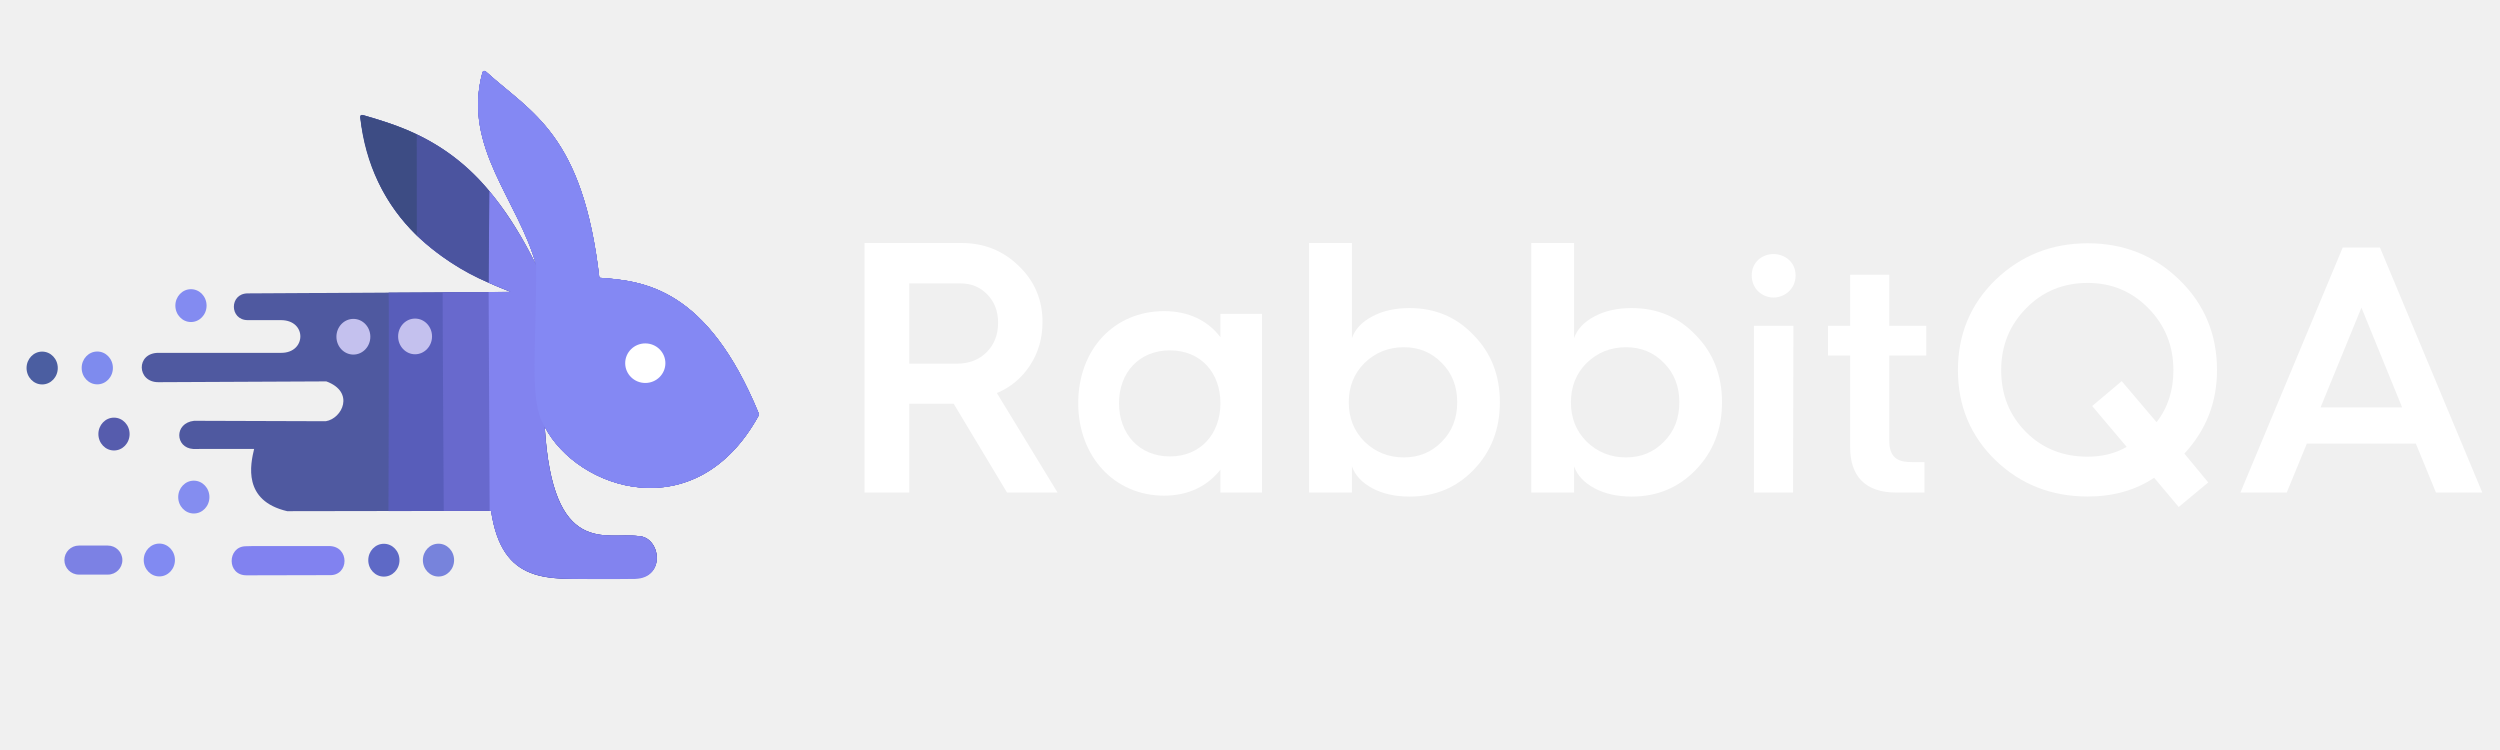
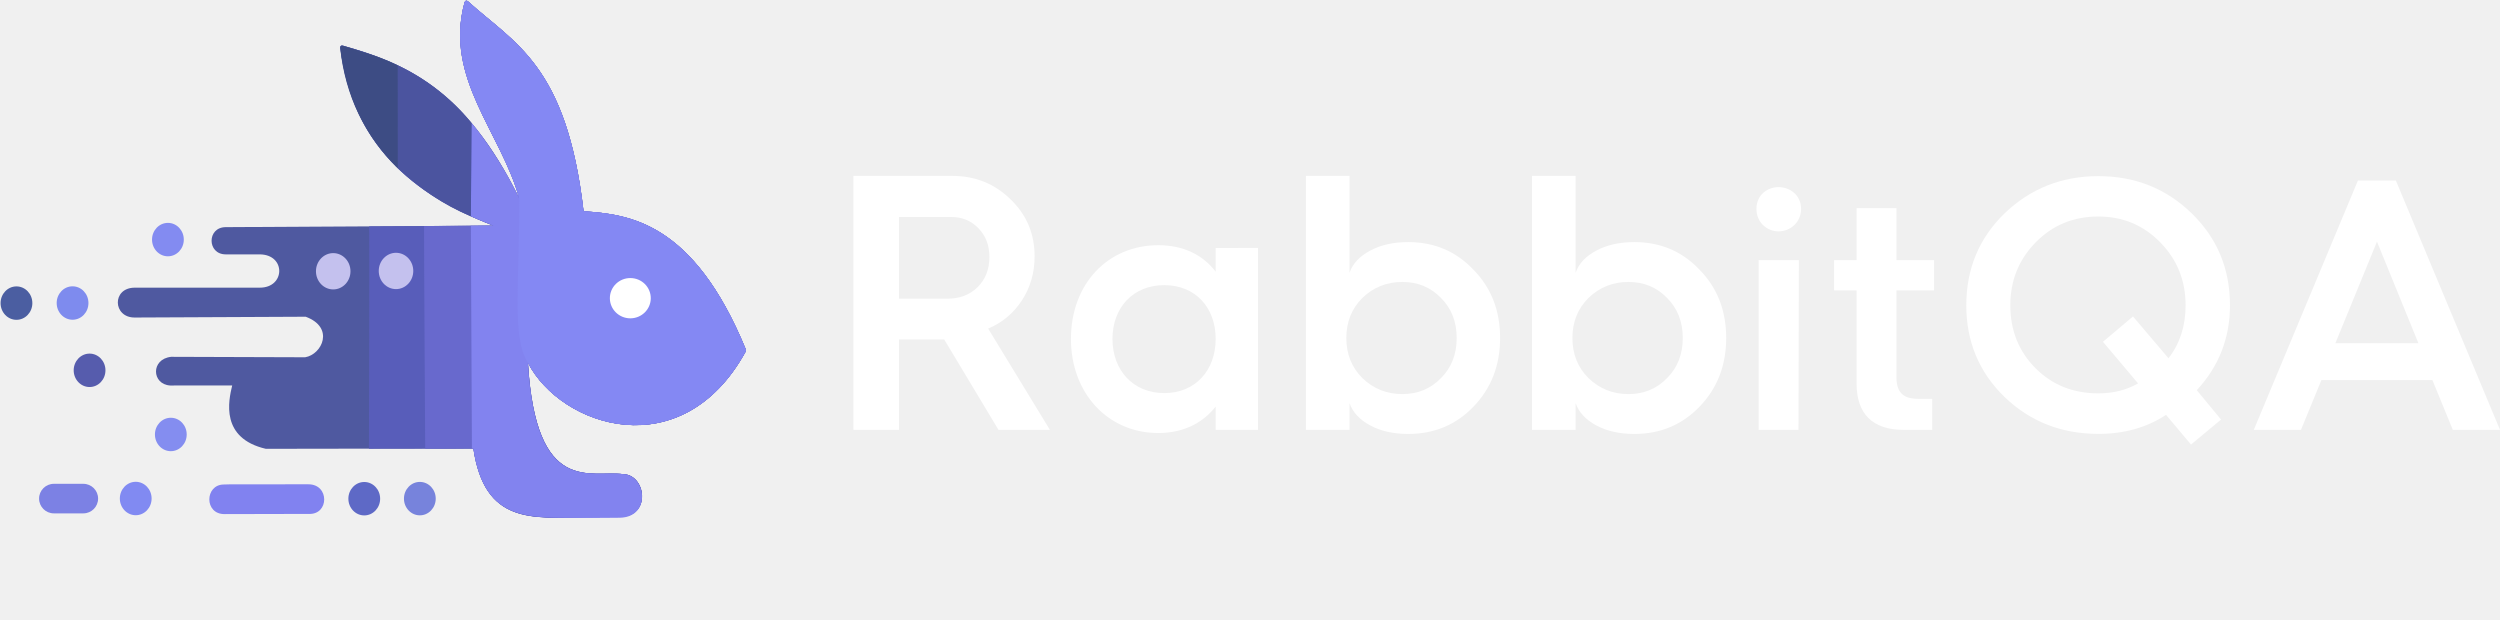
- <svg xmlns="http://www.w3.org/2000/svg" width="1000" height="300" viewBox="0 0 264.583 79.375" version="1.1" id="svg1" xml:space="preserve">
+ <svg xmlns="http://www.w3.org/2000/svg" version="1.1" id="svg1" xml:space="preserve" viewBox="2.75 7.43 259.96 64.37">
  <defs id="defs1" />
  <g id="layer1">
    <g id="g17" transform="matrix(0.6233564,0,0,0.6233564,-40.78855,-56.67649)">
      <path style="fill:#4f59a0;fill-opacity:1;stroke:#000000;stroke-width:0.1;stroke-dasharray:none;stroke-opacity:0" d="m 167.1,137.946 c 7.561,0.521 18.288,1.727 27.047,23.008 0.049,0.118 0.038,0.305 -0.023,0.417 -10.645,19.324 -30.789,12.543 -36.299,1.848 1.328,22.252 10.404,17.866 15.925,18.583 3.707,0.106 4.769,7.001 -0.592,7.132 -1.832,-7.2e-4 -3.724,-0.006 -5.581,0.032 -9.139,0.188 -16.966,1.167 -18.856,-11.446 l -34.628,0.055 c -7.593,-1.775 -6.235,-7.957 -5.609,-10.572 l -10.346,0.011 c -3.093,-0.195 -3.262,-4.41 0.156,-4.784 l 22.361,0.074 c 2.812,-0.466 4.962,-4.962 0.089,-6.763 l -28.486,0.134 c -3.714,0.048 -3.891,-4.995 0,-4.982 h 20.824 c 4.265,0.018 4.403,-5.515 0,-5.553 h -5.679 c -3.13,-0.002 -3.159,-4.534 0,-4.543 l 44.678,-0.252 c -13.577,-5.151 -23.585,-13.658 -25.566,-29.708 -0.031,-0.251 0.144,-0.4 0.388,-0.331 10.236,2.891 20.384,6.973 29.47,25.496 -2.964,-10.918 -12.579,-20.061 -9.12,-32.691 0.084,-0.307 0.349,-0.378 0.585,-0.163 7.723,6.996 16.459,10.57 19.263,35 z" id="path1" transform="translate(0.09465627,0.1340964)" />
      <path style="fill:#595eba;fill-opacity:0.996;stroke:#000000;stroke-width:0.1;stroke-dasharray:none;stroke-opacity:0" d="m 167.1,137.946 c 7.566,0.521 18.301,1.729 27.063,23.046 0.04,0.097 0.032,0.251 -0.019,0.343 -10.64,19.368 -30.805,12.586 -36.319,1.884 1.329,22.251 10.417,17.855 15.925,18.583 3.707,0.106 4.769,7.001 -0.592,7.132 -1.832,-7.2e-4 -3.724,-0.006 -5.581,0.032 -9.139,0.188 -16.966,1.167 -18.856,-11.446 l -17.415,0.028 c 0,0 0.114,-37.13 0.026,-37.087 l 20.749,-0.117 c -13.558,-5.144 -23.557,-13.634 -25.558,-29.641 -0.036,-0.289 0.165,-0.46 0.445,-0.381 10.213,2.89 20.337,6.994 29.404,25.478 -2.964,-10.919 -12.582,-20.063 -9.119,-32.696 0.084,-0.305 0.346,-0.375 0.581,-0.162 7.724,6.998 16.462,10.569 19.266,35.003 z" id="path1-1" transform="translate(0.0819098,0.1429008)" />
      <path style="fill:#6869cd;fill-opacity:1;stroke:#000000;stroke-width:0.1;stroke-dasharray:none;stroke-opacity:0" d="m 167.1,137.946 c 7.561,0.521 18.287,1.727 27.045,23.003 0.05,0.121 0.039,0.313 -0.024,0.428 -10.646,19.318 -30.787,12.537 -36.297,1.843 1.33,22.249 10.435,17.857 15.925,18.583 3.707,0.106 4.769,7.001 -0.592,7.132 -1.832,-7.2e-4 -3.724,-0.006 -5.581,0.032 -9.139,0.188 -16.966,1.167 -18.856,-11.446 l -8.043,0.013 c 0,0 -0.05,-8.193 -0.098,-16.881 -0.055,-9.772 -0.109,-20.17 -0.091,-20.243 l 11.593,-0.066 c -1.294,-0.491 -3.78,-1.567 -3.78,-1.567 l 0.11,-15.549 c -0.001,0.157 5.385,7.322 7.961,12.573 -2.965,-10.921 -12.586,-20.067 -9.117,-32.704 0.082,-0.3 0.341,-0.369 0.571,-0.16 7.726,7.002 16.468,10.568 19.273,35.01 z" id="path1-74" transform="translate(0.09606359,0.1391836)" />
      <path style="fill:#8283ef;fill-opacity:1;stroke:#000000;stroke-width:0.1;stroke-dasharray:none;stroke-opacity:0" d="m 167.174,138.077 c 7.567,0.521 18.303,1.729 27.065,23.053 0.038,0.093 0.03,0.241 -0.018,0.33 -10.639,19.376 -30.808,12.593 -36.323,1.891 1.325,22.259 10.308,17.856 15.925,18.583 3.707,0.106 4.785,7.143 -0.576,7.274 -1.832,-7.2e-4 -3.771,0.055 -5.621,0.032 -9.208,-0.113 -16.942,1.025 -18.832,-11.588 l -0.228,3.6e-4 c 0.007,-0.069 -0.173,-37.155 -0.173,-37.155 l 3.762,-0.021 c -1.288,-0.489 -3.763,-1.56 -3.763,-1.56 l 0.113,-15.529 c 0.178,0.022 5.033,6.187 7.941,12.546 -2.96,-10.905 -12.558,-20.04 -9.132,-32.648 0.09,-0.331 0.375,-0.407 0.63,-0.177 7.715,6.976 16.43,10.575 19.23,34.97 z" id="path1-5" />
      <path style="fill:#8488f3;fill-opacity:1;stroke:#000000;stroke-width:0.1;stroke-dasharray:none;stroke-opacity:0" d="m 167.1,137.946 c 7.562,0.521 18.289,1.728 27.047,23.009 0.049,0.118 0.038,0.304 -0.023,0.416 -10.645,19.325 -30.789,12.544 -36.3,1.849 -2.719,-4.214 -1.412,-12.838 -1.452,-27.419 -2.963,-10.913 -12.572,-20.054 -9.124,-32.677 0.086,-0.315 0.358,-0.387 0.6,-0.168 7.721,6.99 16.449,10.572 19.252,34.99 z" id="path1-7" transform="translate(0.09387992,0.1327611)" />
      <ellipse style="fill:#ffffff;fill-opacity:1;stroke:#000000;stroke-width:0.119;stroke-dasharray:none;stroke-opacity:0" id="path2" cx="174.991" cy="152.583" rx="3.412" ry="3.359" />
      <ellipse style="fill:#c4c1ee;fill-opacity:1;stroke:#000000;stroke-width:0.1;stroke-dasharray:none;stroke-opacity:0" id="path3" cx="125.431" cy="148.092" rx="2.879" ry="3.029" />
      <ellipse style="fill:#c4c1ee;fill-opacity:1;stroke:#000000;stroke-width:0.1;stroke-dasharray:none;stroke-opacity:0" id="path3-6" cx="135.905" cy="148.039" rx="2.879" ry="3.029" />
      <ellipse style="fill:#838bf1;fill-opacity:1;stroke:#000000;stroke-width:0.092;stroke-dasharray:none;stroke-opacity:0" id="path3-6-8" cx="97.856" cy="142.808" rx="2.65" ry="2.788" />
      <ellipse style="fill:#7e8bee;fill-opacity:1;stroke:#000000;stroke-width:0.092;stroke-dasharray:none;stroke-opacity:0" id="path3-6-8-3" cx="81.95" cy="153.39" rx="2.65" ry="2.788" />
      <ellipse style="fill:#4b5ea1;fill-opacity:1;stroke:#000000;stroke-width:0.092;stroke-dasharray:none;stroke-opacity:0" id="path3-6-8-3-9" cx="72.592" cy="153.404" rx="2.65" ry="2.788" />
      <ellipse style="fill:#565cad;fill-opacity:1;stroke:#000000;stroke-width:0.092;stroke-dasharray:none;stroke-opacity:0" id="path3-6-8-3-9-3" cx="84.787" cy="164.615" rx="2.65" ry="2.788" />
      <ellipse style="fill:#848df0;fill-opacity:1;stroke:#000000;stroke-width:0.092;stroke-dasharray:none;stroke-opacity:0" id="path3-6-8-3-9-3-5" cx="98.34" cy="175.316" rx="2.65" ry="2.788" />
      <ellipse style="fill:#818af2;fill-opacity:1;stroke:#000000;stroke-width:0.092;stroke-dasharray:none;stroke-opacity:0" id="path3-6-8-3-9-3-5-9" cx="92.486" cy="185.999" rx="2.65" ry="2.788" />
      <ellipse style="fill:#5e69c6;fill-opacity:1;stroke:#000000;stroke-width:0.092;stroke-dasharray:none;stroke-opacity:0" id="path3-6-8-3-9-3-5-9-6" cx="130.608" cy="186.031" rx="2.65" ry="2.788" />
      <ellipse style="fill:#7783dc;fill-opacity:1;stroke:#000000;stroke-width:0.092;stroke-dasharray:none;stroke-opacity:0" id="path3-6-8-3-9-3-5-9-6-9" cx="139.88" cy="186.018" rx="2.65" ry="2.788" />
      <rect style="fill:#7c81e4;fill-opacity:1;stroke-width:0.142" id="rect23" width="9.845" height="4.931" x="76.365" y="183.547" ry="2.465" />
      <path style="fill:#8182f0;fill-opacity:1;stroke:#000000;stroke-width:0.141;stroke-dasharray:none;stroke-opacity:0" d="m 108.373,183.631 12.917,-0.004 c 3.55,3.5e-4 3.463,5.102 0.063,4.941 l -14.029,0.032 c -3.445,0.041 -3.319,-4.891 -0.181,-4.937 z" id="path4-0" />
      <path style="fill:#4b549f;fill-opacity:1;stroke:#4a539e;stroke-width:0.1;stroke-dasharray:none;stroke-opacity:0" d="m 136.217,130.928 -0.01,-17.188 c 4.771,2.278 8.993,5.525 12.301,9.624 l -0.116,15.559 c -4.581,-1.874 -8.56,-4.658 -12.175,-7.995 z" id="path5" />
      <path style="fill:#3d4c84;fill-opacity:1;stroke:#4a539e;stroke-width:0.1;stroke-dasharray:none;stroke-opacity:0" d="m 136.208,113.741 0.01,17.189 c -5.488,-5.343 -8.773,-12.09 -9.625,-20.072 -0.033,-0.305 0.183,-0.481 0.477,-0.393 3.026,0.908 6.047,1.76 9.138,3.276 z" id="path6" />
    </g>
    <g fill="#1e2337" fill-opacity="0.996" aria-label="RabbitQA" id="g6-5" transform="matrix(0.1722845,0,0,0.1722845,-13.93163,1.173397)" style="fill:#ffffff;fill-opacity:0.996">
      <path d="m 639.42,295.76 h -27.5 V 142.47 h 59.619 q 20.732,0 35.127,14.072 14.609,13.965 14.609,34.482 0,14.824 -7.627,26.533 -7.627,11.709 -20.41,17.08 l 37.275,61.123 h -31.045 l -32.764,-54.57 h -27.285 z m 0,-128.48 v 49.307 h 29.219 q 11.172,0 18.262,-6.982 7.09,-7.09 7.09,-18.154 0,-10.527 -6.553,-17.295 -6.553,-6.875 -16.543,-6.875 z" id="path1-3" style="fill:#ffffff;fill-opacity:0.996" />
      <path d="m 830.56,185.98 v 14.32 c -7.637,-10.024 -19.332,-15.991 -34.607,-15.991 -30.549,0 -52.745,23.389 -52.745,56.564 0,32.697 22.196,56.803 52.745,56.803 15.275,0 26.969,-6.205 34.607,-15.991 v 14.081 h 25.537 v -109.79 z m -31.027,87.591 c -18.855,0 -31.265,-13.843 -31.265,-32.697 0,-18.854 12.411,-32.459 31.265,-32.459 18.855,0 31.027,13.604 31.027,32.459 0,18.855 -12.172,32.697 -31.027,32.697 z" id="path2-7" style="fill:#ffffff;fill-opacity:0.996" />
      <path d="M 885.03,295.76 V 142.47 h 26.318 v 58.438 q 2.9,-8.271 12.461,-13.32 9.56,-5.156 22.988,-5.156 23.633,0 39.424,16.758 16.006,16.328 16.006,41.143 0,24.707 -16.006,41.357 -15.898,16.543 -39.424,16.543 -13.428,0 -22.988,-5.156 -9.561,-5.156 -12.461,-13.428 v 16.113 z m 58.223,-21.592 q 13.965,0 23.311,-9.668 9.453,-9.453 9.453,-24.17 0,-14.717 -9.453,-24.17 -9.346,-9.668 -23.311,-9.668 -14.18,0 -24.17,9.668 -9.668,9.668 -9.668,24.17 0,14.502 9.668,24.17 9.99,9.668 24.17,9.668 z m 78.236,21.592 V 142.47 h 26.318 v 58.438 q 2.9,-8.271 12.461,-13.32 9.561,-5.156 22.988,-5.156 23.633,0 39.424,16.758 16.006,16.328 16.006,41.143 0,24.707 -16.006,41.357 -15.898,16.543 -39.424,16.543 -13.428,0 -22.988,-5.156 -9.56,-5.156 -12.461,-13.428 v 16.113 z m 58.223,-21.592 q 13.965,0 23.31,-9.668 9.453,-9.453 9.453,-24.17 0,-14.717 -9.453,-24.17 -9.346,-9.668 -23.31,-9.668 -14.18,0 -24.17,9.668 -9.668,9.668 -9.668,24.17 0,14.502 9.668,24.17 9.99,9.668 24.17,9.668 z" id="path3-68" style="fill:#ffffff;fill-opacity:0.996" />
      <path d="m 1170.3,175.97 c 6.68,0 13.583,-5.121 13.583,-13.583 0,-8.461 -6.903,-13.137 -13.583,-13.137 -6.68,0 -13.36,4.676 -13.36,13.137 0,8.461 6.68,13.583 13.36,13.583 z m 12.024,119.79 0.223,-102.43 h -24.271 v 102.43 z m 81.828,-84.168 v -18.259 h -22.712 v -31.396 h -24.048 v 31.396 h -13.583 v 18.259 h 13.583 v 56.335 c 0,17.813 9.352,27.833 28.279,27.833 h 17.368 v -18.704 h -7.793 c -6.68,0 -13.805,-1.336 -13.805,-12.915 v -52.549 z" id="path4-6" style="fill:#ffffff;fill-opacity:0.996" />
      <path d="m 1283.6,220.57 q 0,-33.012 23.098,-55.477 23.414,-22.465 56.637,-22.465 33.223,0 56.32,22.465 23.098,22.465 23.098,55.477 0,29.637 -20.039,51.258 l 14.66,17.719 -18.141,15.082 -15.082,-17.93 q -17.402,11.496 -40.816,11.496 -33.434,0 -56.637,-22.254 Q 1283.6,253.476 1283.6,220.57 Z m 26.578,0 q 0,22.781 15.293,38.074 15.082,15.082 37.863,15.082 13.5,0 23.941,-6.012 l -21.199,-25.102 18.141,-15.293 21.41,25.207 q 10.336,-13.184 10.336,-31.957 0,-22.359 -15.293,-37.969 -15.293,-15.609 -37.336,-15.609 -22.57,0 -37.863,15.609 -15.293,15.609 -15.293,37.969 z" id="path5-7" style="fill:#ffffff;fill-opacity:0.996" />
      <path d="m 1485.6,295.76 h -28.477 l 62.859,-150.5 h 22.887 l 62.859,150.5 h -28.477 l -12.34,-30.059 h -66.973 z m 45.879,-113.59 -25.102,61.277 h 50.098 z" id="path6-1" style="fill:#ffffff;fill-opacity:0.996" />
    </g>
  </g>
</svg>
